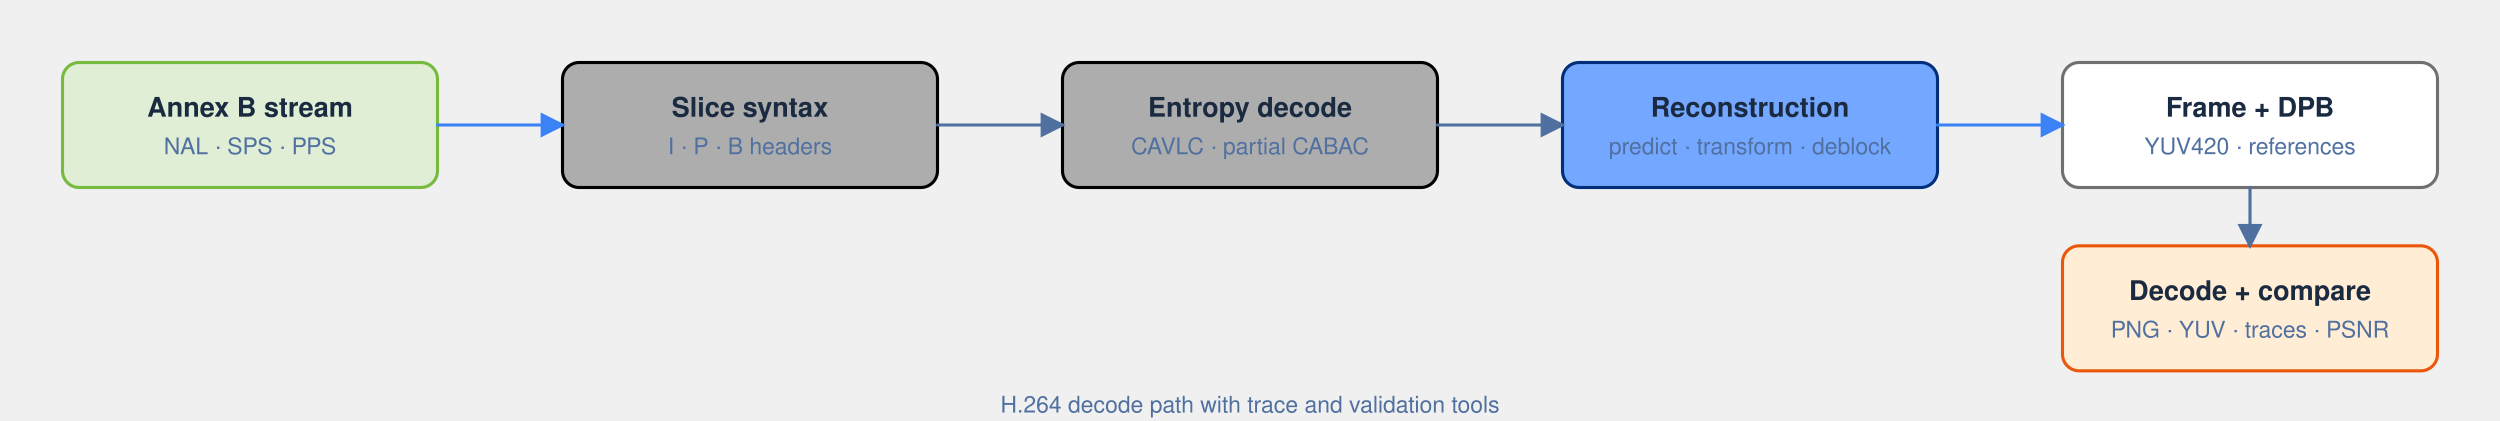
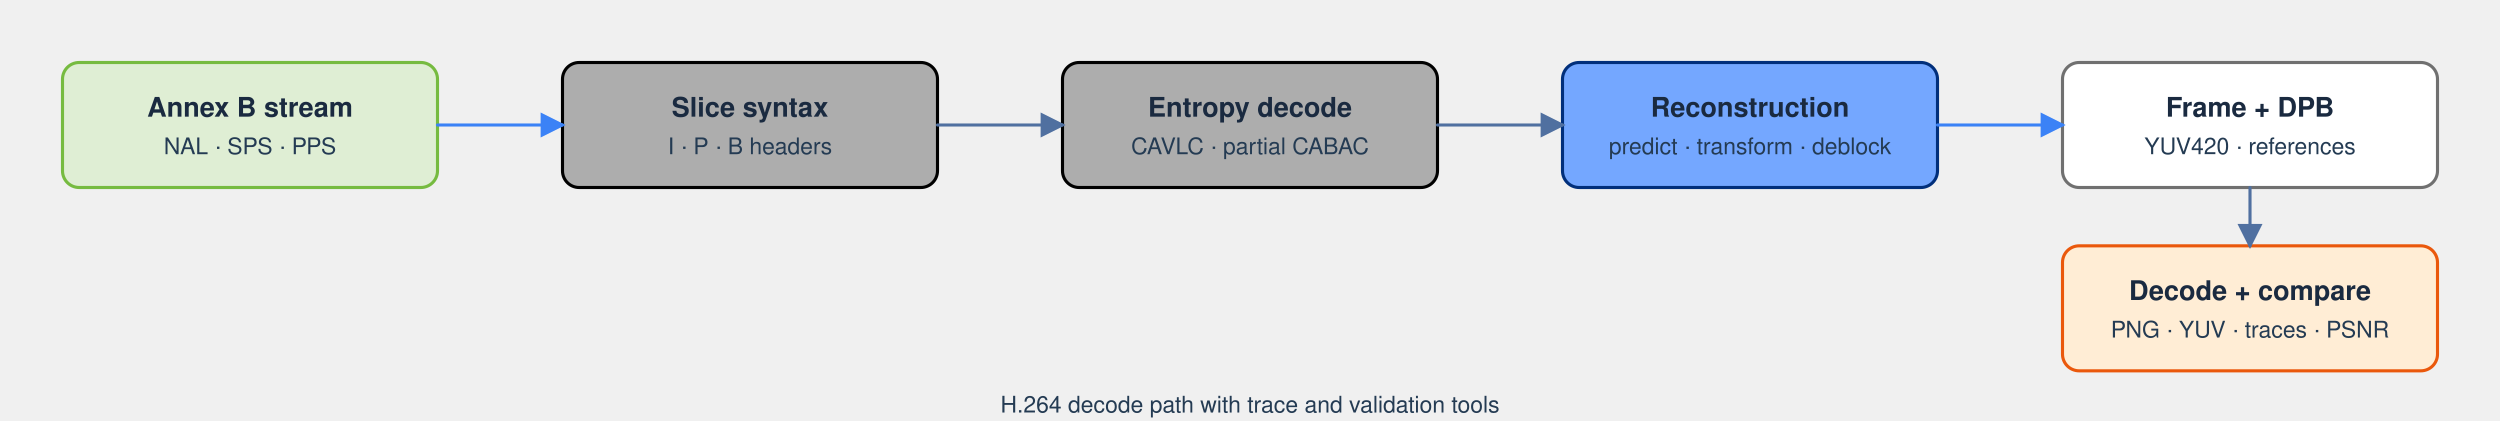
<svg xmlns="http://www.w3.org/2000/svg" viewBox="0 0 1200 202">
  <style>
    /* Default: light mode (for rsvg-convert and non-media-query agents) */
    .bg { fill: transparent; }
    .box { fill: #ffffff; stroke: #707070; stroke-width: 1.5; }
    .box-accent { fill: #dbeafe; stroke: #3b82f6; stroke-width: 1.5; }
    .box-green { fill: #74a7ff; stroke: #012f7b; stroke-width: 1.5; }
    .box-warm { fill: #fef3c7; stroke: #d97706; stroke-width: 1.5; }
    .box-purple { fill: #adadad; stroke: #000000; stroke-width: 1.5; }
    .box-teal { fill: #ebebeb; stroke: #474747; stroke-width: 1.5; }
    .box-slate { fill: #a7c6ff; stroke: #0042a9; stroke-width: 1.5; }
    .box-indigo { fill: #dfeed4; stroke: #4e7a27; stroke-width: 1.5; }
    .box-rose { fill: #dfeed4; stroke: #76bb40; stroke-width: 1.5; }
    .box-orange { fill: #ffedd5; stroke: #ea580c; stroke-width: 1.5; }
    .box-cyan { fill: #d9c9fe; stroke: #5e30eb; stroke-width: 1.5; }
    .label { fill: #1a2a40; }
-     .sub { fill: #5070a0; }
+     .sub { fill: #243b53; }
    text { font-family: -apple-system, "Segoe UI", Helvetica, sans-serif; }
    .label { font-size: 13px; font-weight: 600; }
    .sub { font-size: 11px; }
    @media (prefers-color-scheme: dark) {
      .bg { fill: transparent; }
      .box { fill: #1a1e2a; stroke: #505050; }
      .box-accent { fill: #0d1e38; stroke: #2b5cb0; }
      .box-green { fill: #0a1a3a; stroke: #4a80d0; }
      .box-warm { fill: #221a10; stroke: #a06020; }
      .box-purple { fill: #222222; stroke: #666666; }
      .box-teal { fill: #1e1e1e; stroke: #666666; }
      .box-slate { fill: #0d1a38; stroke: #4a7ad0; }
      .box-indigo { fill: #1a2810; stroke: #5a8a30; }
      .box-rose { fill: #1a2810; stroke: #5aaa30; }
      .box-orange { fill: #2a1a08; stroke: #f97316; }
      .box-cyan { fill: #1a1030; stroke: #7040d0; }
      .label { fill: #d0daf0; }
      .sub { fill: #90a8c0; }
    }
  </style>
  <defs>
    <marker id="ah" markerWidth="8" markerHeight="8" refX="7" refY="4" orient="auto">
      <path d="M0,0 L8,4 L0,8z" fill="#5070a0" stroke="none" />
    </marker>
    <marker id="ahs" markerWidth="8" markerHeight="8" refX="7" refY="4" orient="auto">
      <path d="M0,0 L8,4 L0,8z" fill="#3b82f6" stroke="none" />
    </marker>
  </defs>
  <rect width="1200" height="202" class="bg" rx="8" />
  <rect x="30" y="30" width="180" height="60" rx="8" class="box-rose" />
  <text x="120" y="56" text-anchor="middle" class="label">Annex B stream</text>
  <text x="120" y="74" text-anchor="middle" class="sub">NAL · SPS · PPS</text>
  <rect x="270" y="30" width="180" height="60" rx="8" class="box-purple" />
  <text x="360" y="56" text-anchor="middle" class="label">Slice syntax</text>
  <text x="360" y="74" text-anchor="middle" class="sub">I · P · B headers</text>
  <rect x="510" y="30" width="180" height="60" rx="8" class="box-purple" />
  <text x="600" y="56" text-anchor="middle" class="label">Entropy decode</text>
  <text x="600" y="74" text-anchor="middle" class="sub">CAVLC · partial CABAC</text>
  <rect x="750" y="30" width="180" height="60" rx="8" class="box-green" />
  <text x="840" y="56" text-anchor="middle" class="label">Reconstruction</text>
  <text x="840" y="74" text-anchor="middle" class="sub">predict · transform · deblock</text>
  <rect x="990" y="30" width="180" height="60" rx="8" class="box" />
  <text x="1080" y="56" text-anchor="middle" class="label">Frame + DPB</text>
  <text x="1080" y="74" text-anchor="middle" class="sub">YUV420 · references</text>
  <rect x="990" y="118" width="180" height="60" rx="8" class="box-orange" />
  <text x="1080" y="144" text-anchor="middle" class="label">Decode + compare</text>
  <text x="1080" y="162" text-anchor="middle" class="sub">PNG · YUV · traces · PSNR</text>
  <path d="M210,60 L270,60" fill="none" stroke="#3b82f6" stroke-width="1.5" stroke-linecap="round" marker-end="url(#ahs)" />
  <path d="M450,60 L510,60" fill="none" stroke="#5070a0" stroke-width="1.5" stroke-linecap="round" marker-end="url(#ah)" />
  <path d="M690,60 L750,60" fill="none" stroke="#5070a0" stroke-width="1.5" stroke-linecap="round" marker-end="url(#ah)" />
  <path d="M930,60 L990,60" fill="none" stroke="#3b82f6" stroke-width="1.5" stroke-linecap="round" marker-end="url(#ahs)" />
  <path d="M1080,90 L1080,118" fill="none" stroke="#5070a0" stroke-width="1.5" stroke-linecap="round" marker-end="url(#ah)" />
  <text x="600" y="198" text-anchor="middle" class="sub">H.264 decode path with trace and validation tools</text>
</svg>
